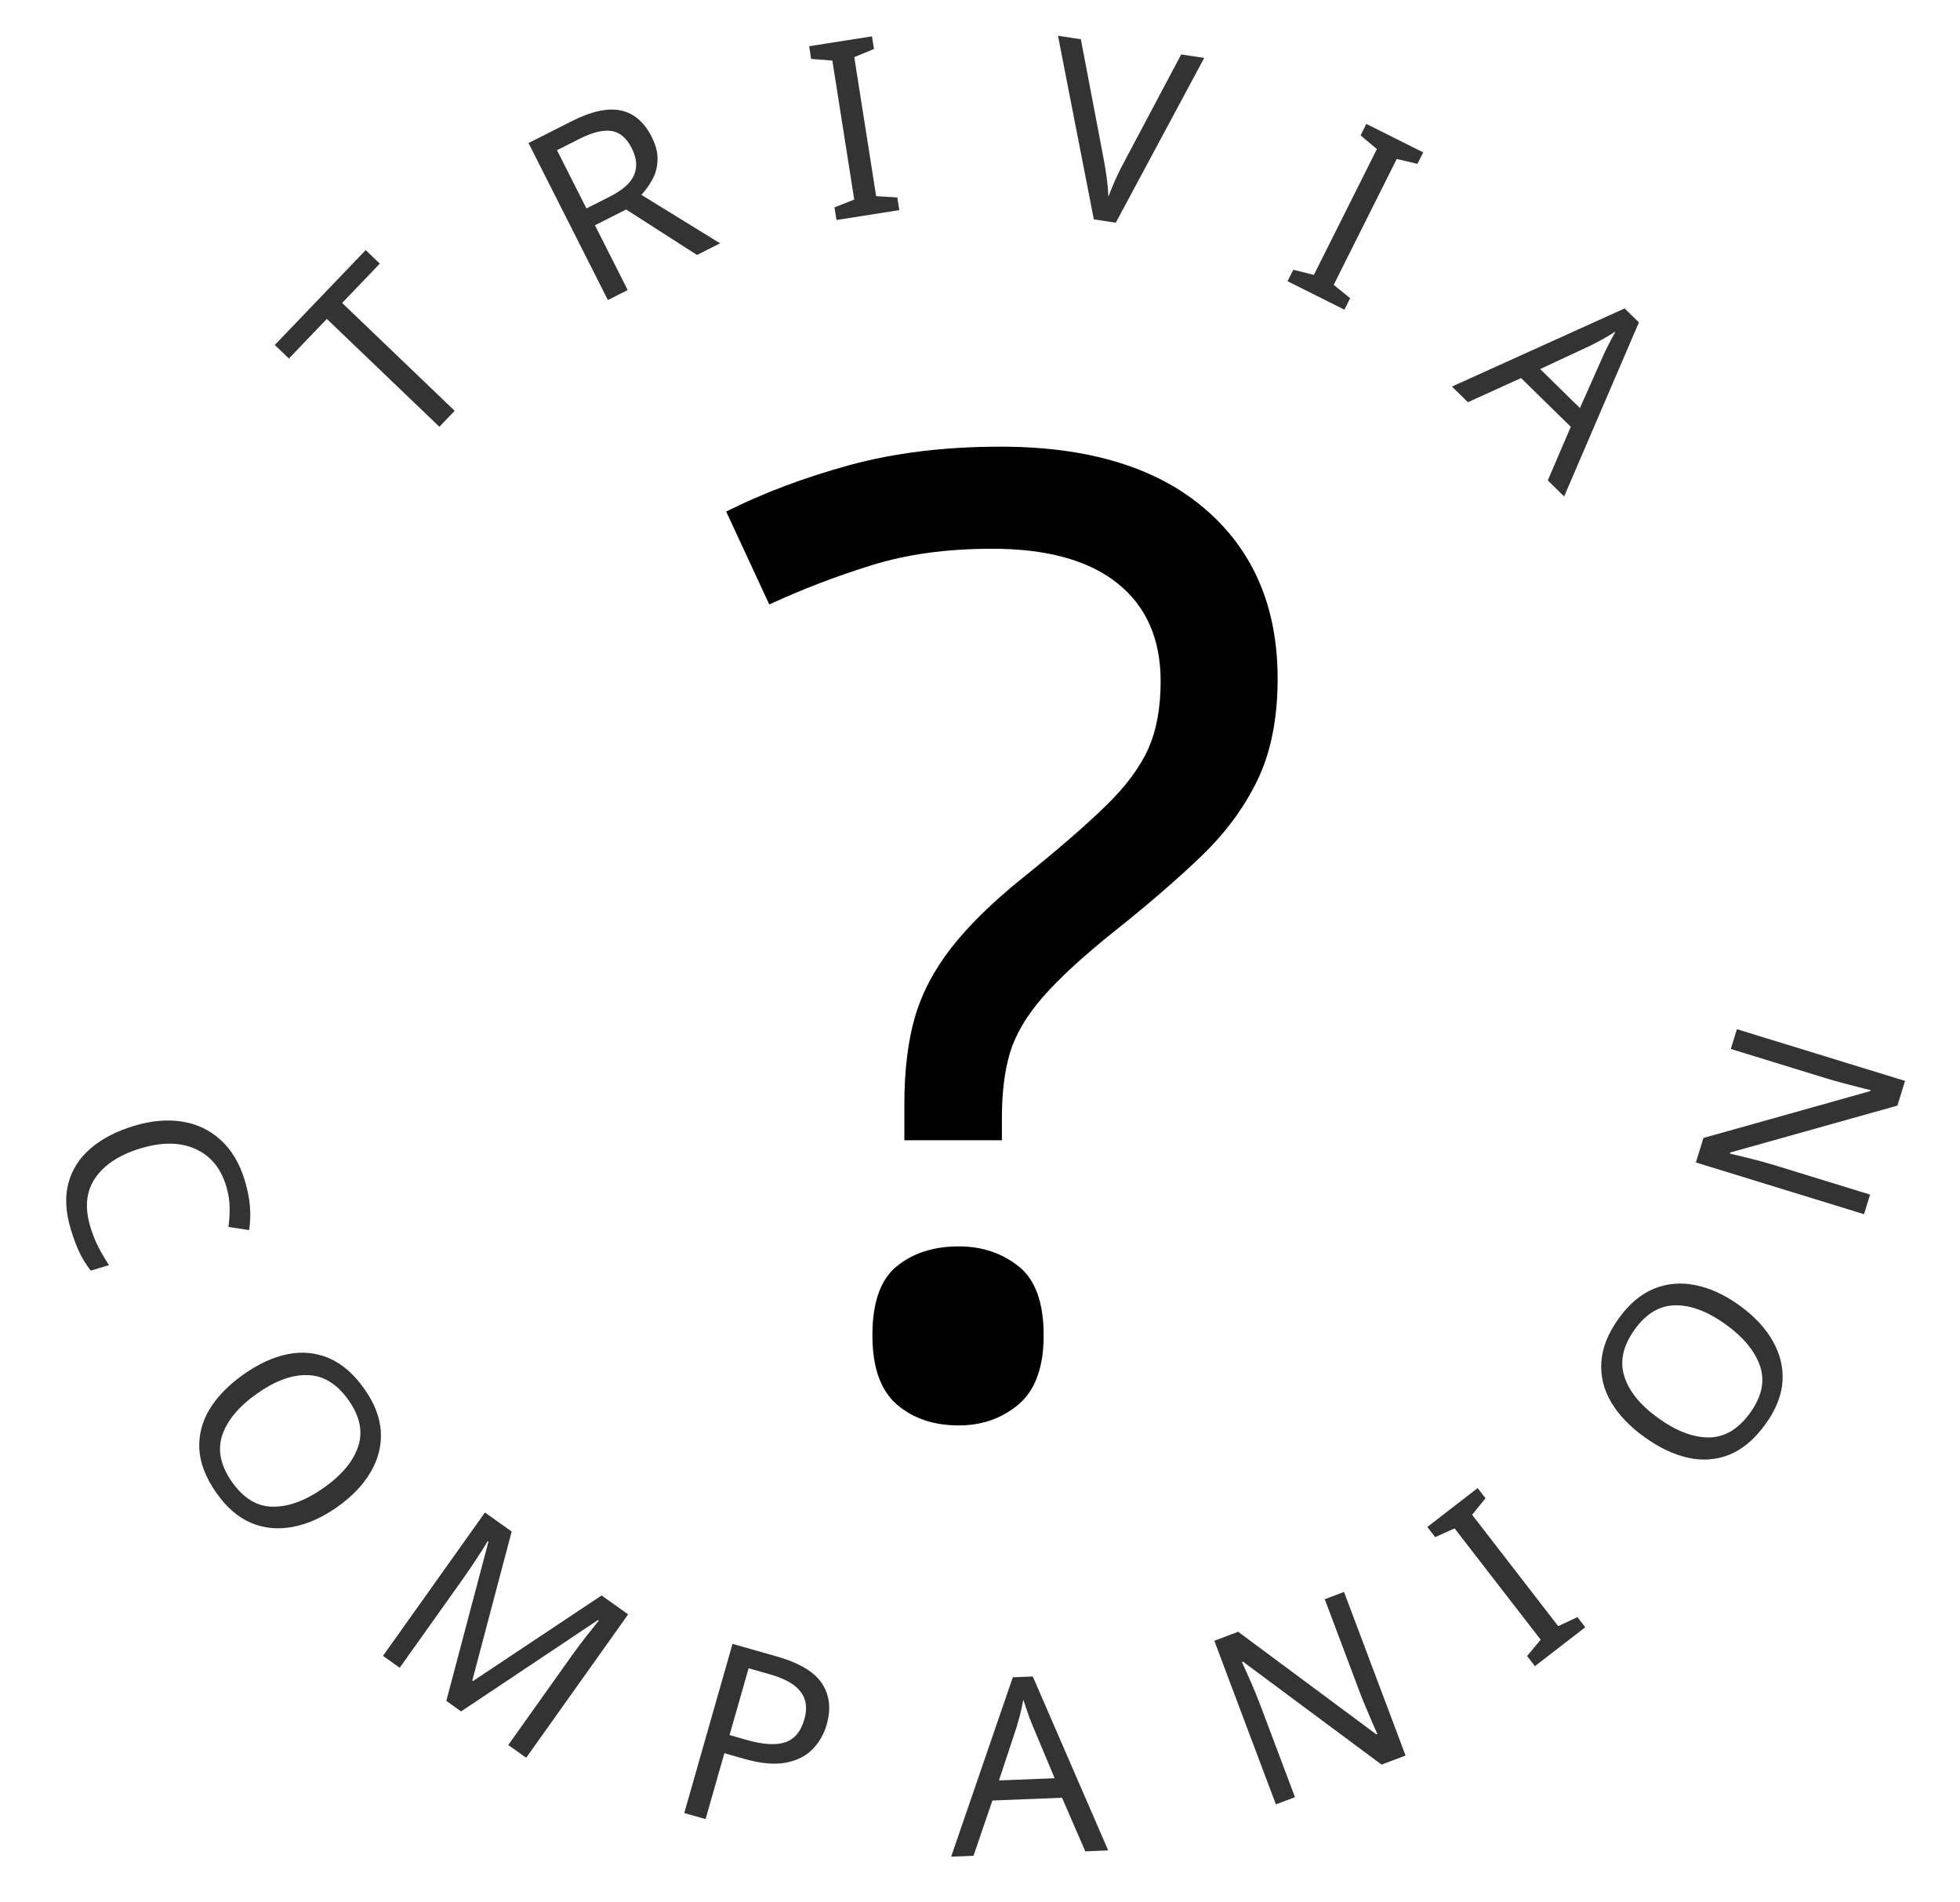
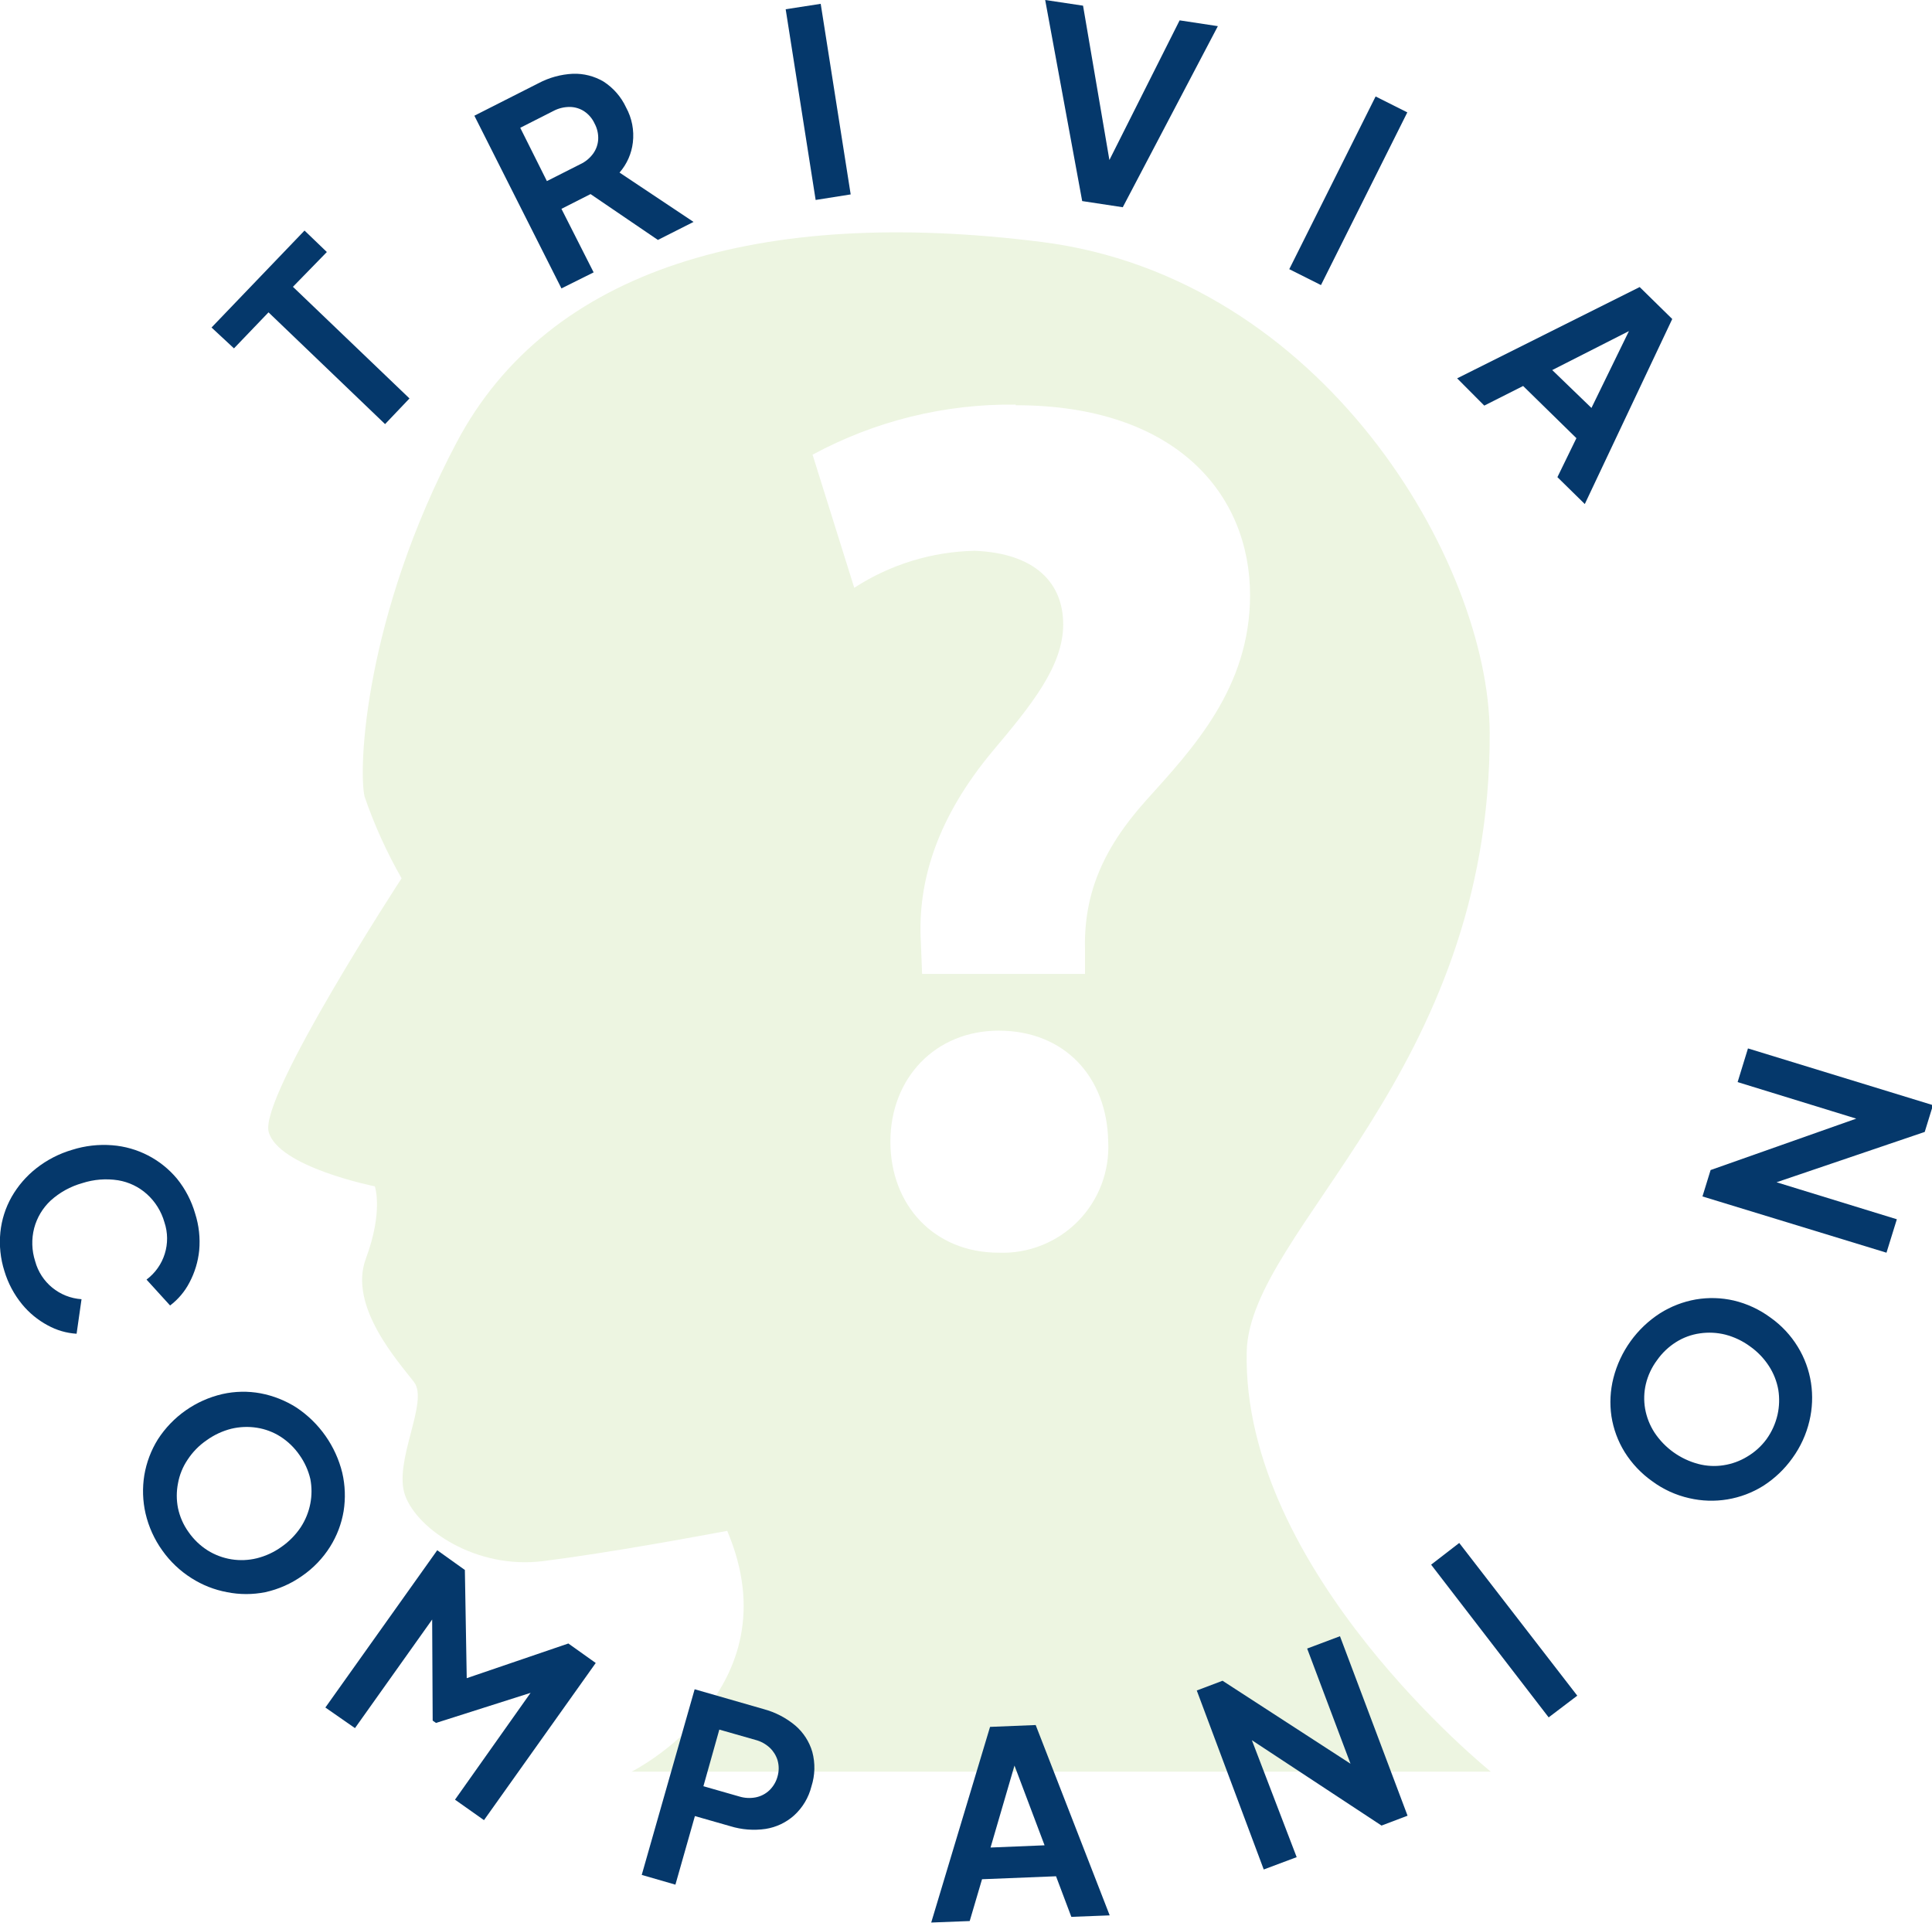
- <svg xmlns="http://www.w3.org/2000/svg" viewBox="0 0 167.12 162.15">
+ <svg xmlns="http://www.w3.org/2000/svg" id="Layer_1" data-name="Layer 1" viewBox="0 0 156.64 155.85">
  <defs>
-     <style>.cls-1{font-size:21px;fill:#333;font-family:BebasNeue, Bebas Neue;}.cls-2{font-size:113.1px;font-family:MyriadPro-Regular, Myriad Pro;}</style>
+     <style>.cls-1{fill:#edf5e1;}.cls-2{isolation:isolate;}.cls-3{fill:#05386b;}</style>
  </defs>
+   <path class="cls-1" d="M58.18,146.07h69.66S107.63,129.82,108.05,112c.26-9.93,19.79-22.56,19.7-50.14-.07-13.87-13.52-36.93-36.36-39.8S51.45,24.22,44,38.3s-8,26.44-7.47,28.73a38.64,38.64,0,0,0,3,6.62S28,91.32,28.75,94.19s8.61,4.43,8.61,4.43.71,2-.73,5.87,2.68,8.39,3.91,10-1.72,6.46-.72,9.2,5.75,6,11.2,5.31,12.47-2,14.91-2.45C71.42,139.45,58.18,146.07,58.18,146.07ZM87.94,104c-5.23,0-8.78-3.85-8.78-9s3.64-9,8.78-9c5.33,0,8.79,3.74,8.88,9A8.57,8.57,0,0,1,87.94,104Zm1.38-68.7c13,0,19,7.21,19,15.4,0,7.5-4.64,12.43-8.38,16.58s-5.14,7.9-5,12.34v1.78H81.73l-.1-2.57c-.29-5,1.38-10.17,5.82-15.49,3.16-3.75,5.72-6.91,5.72-10.27S90.91,47.3,86,47.1a18.64,18.64,0,0,0-9.77,3L72.85,39.31A33.69,33.69,0,0,1,89.32,35.25Z" transform="translate(-6.97 -2.45)" />
  <g id="Layer_2" data-name="Layer 2">
    <g id="Logo_2" data-name="Logo 2">
-       <g id="_Your_Text_Here_" data-name="[Your Text Here]">
-         <text class="cls-1" transform="matrix(0.69, -0.72, 0.72, 0.69, 34.09, 39.91)">T</text>
-         <text class="cls-1" transform="translate(50.02 26.5) rotate(-26.82)">R</text>
-         <text class="cls-1" transform="translate(70.49 18.89) rotate(-8.94)">I</text>
-         <text class="cls-1" transform="matrix(0.99, 0.15, -0.15, 0.99, 87.96, 17.9)">V</text>
-         <text class="cls-1" transform="translate(109.03 23.6) rotate(26.6)">I</text>
-         <text class="cls-1" transform="translate(123.8 32.96) rotate(44.4)">A</text>
-         <text class="cls-1" transform="translate(3.87 96.94) rotate(73.19)">C</text>
-         <text class="cls-1" transform="translate(13.89 120.46) rotate(54.86)">O</text>
-         <text class="cls-1" transform="translate(31 140.01) rotate(35.42)">M</text>
-         <text class="cls-1" transform="translate(56.39 154.03) rotate(15.92)">P</text>
-         <text class="cls-1" transform="matrix(1, -0.04, 0.04, 1, 81.1, 158.31)">A</text>
-         <text class="cls-1" transform="matrix(0.93, -0.35, 0.35, 0.93, 106.9, 154.56)">N</text>
-         <text class="cls-1" transform="translate(130.21 142.58) rotate(-37.71)">I</text>
-         <text class="cls-1" transform="translate(145.57 127.97) rotate(-54.22)">O</text>
-         <text class="cls-1" transform="translate(158.34 105.47) rotate(-72.9)">N</text>
-         <text class="cls-2" transform="translate(60.49 119.96) scale(1.05 1)">?</text>
+       <g id="_Your_Text_Here_" data-name=" Your Text Here ">
+         <g class="cls-2">
+           <path class="cls-3" d="M38.19,36.83l-9.45-9.06-2.8,2.92L24.12,29l7.54-7.86,1.81,1.74L30.72,25.7l9.45,9.05Z" transform="translate(-6.97 -2.45)" />
+         </g>
+         <g class="cls-2">
+           <path class="cls-3" d="M52.49,25.83l-7.06-14,5.21-2.64a6.64,6.64,0,0,1,2.78-.76,4.59,4.59,0,0,1,2.48.63,5,5,0,0,1,1.83,2.1A4.74,4.74,0,0,1,58.28,14a4.51,4.51,0,0,1-1.08,2.44l6,4-2.89,1.46L53.8,17.47,56,17.6l-3.51,1.78,2.61,5.15Zm-1.18-8.7L54,15.77a2.7,2.7,0,0,0,1.07-.88,2.18,2.18,0,0,0,.4-1.15,2.46,2.46,0,0,0-.29-1.27,2.39,2.39,0,0,0-.85-1,2.17,2.17,0,0,0-1.17-.35,2.81,2.81,0,0,0-1.33.33l-2.68,1.36Z" transform="translate(-6.97 -2.45)" />
+         </g>
+         <g class="cls-2">
+           <path class="cls-3" d="M73.1,18.66,70.67,3.2l2.84-.44,2.43,15.45Z" transform="translate(-6.97 -2.45)" />
+         </g>
+         <g class="cls-2">
+           <path class="cls-3" d="M94.71,18.75l-3-16.3,3.07.46,2.3,13.47-.6-.09L102.61,4.1l3.1.47L98,19.25Z" transform="translate(-6.97 -2.45)" />
+         </g>
+         <g class="cls-2">
+           <path class="cls-3" d="M111.5,24.27l7-14,2.57,1.29-7,14Z" transform="translate(-6.97 -2.45)" />
+         </g>
+         <g class="cls-2">
+           <path class="cls-3" d="M125.11,33.12l14.8-7.4,2.64,2.59-7.09,15-2.22-2.18,1.54-3.16-4.32-4.23-3.15,1.59Zm7.71-.67L136,35.52l3.59-7.36.57.56Z" transform="translate(-6.97 -2.45)" />
+         </g>
+         <g class="cls-2">
+           <path class="cls-3" d="M7.33,105.5A7.84,7.84,0,0,1,7,102.34a7.33,7.33,0,0,1,.91-2.86,8,8,0,0,1,2-2.32,8.63,8.63,0,0,1,2.91-1.5,8.53,8.53,0,0,1,3.25-.37A7.61,7.61,0,0,1,21.32,98a8.05,8.05,0,0,1,1.47,2.82,7.57,7.57,0,0,1,.33,3,7.06,7.06,0,0,1-.79,2.6,5.52,5.52,0,0,1-1.57,1.86l-1.91-2.1a4.15,4.15,0,0,0,1.45-4.65,4.86,4.86,0,0,0-1.42-2.28,4.62,4.62,0,0,0-2.33-1.12,6.28,6.28,0,0,0-2.91.23,6.39,6.39,0,0,0-2.57,1.42,4.72,4.72,0,0,0-1.33,2.23,4.82,4.82,0,0,0,.08,2.68,4.18,4.18,0,0,0,3.76,3.08l-.4,2.8a5.55,5.55,0,0,1-2.34-.68,6.91,6.91,0,0,1-2.09-1.72A7.81,7.81,0,0,1,7.33,105.5Z" transform="translate(-6.97 -2.45)" />
+         </g>
+         <g class="cls-2">
+           <path class="cls-3" d="M20.13,128.14a8.42,8.42,0,0,1-1.36-3,8.11,8.11,0,0,1-.1-3.1,8,8,0,0,1,1.1-2.91A8.5,8.5,0,0,1,25,115.46a7.72,7.72,0,0,1,3.1-.06A8.29,8.29,0,0,1,31,116.55a8.91,8.91,0,0,1,3.72,5.29,8.17,8.17,0,0,1,.11,3.11,7.84,7.84,0,0,1-1.1,2.89,8.1,8.1,0,0,1-2.25,2.35,8.24,8.24,0,0,1-3,1.33,7.9,7.9,0,0,1-3.1,0,8.09,8.09,0,0,1-2.89-1.14A8.37,8.37,0,0,1,20.13,128.14Zm2.13-1.49a5.41,5.41,0,0,0,1.54,1.48,5.19,5.19,0,0,0,4,.64,5.86,5.86,0,0,0,2-.93,6,6,0,0,0,1.55-1.58,5.33,5.33,0,0,0,.78-1.92,5.24,5.24,0,0,0,0-2,5.54,5.54,0,0,0-.88-1.94,5.44,5.44,0,0,0-1.54-1.49,5,5,0,0,0-1.91-.72,5.37,5.37,0,0,0-2.07.08,5.9,5.9,0,0,0-2,.93,5.67,5.67,0,0,0-1.55,1.58,5,5,0,0,0-.78,1.92,5.19,5.19,0,0,0,0,2A5.12,5.12,0,0,0,22.26,126.65Z" transform="translate(-6.97 -2.45)" />
+         </g>
+         <g class="cls-2">
+           <path class="cls-3" d="M33.35,140.87l9.07-12.75,2.24,1.6.17,9.88-1.07-.75,9.29-3.17,2.22,1.58L46.21,150l-2.35-1.66L51,138.25l.75.87-9.43,3-.27-.19L42,132.12l.93.32-7.18,10.1Z" transform="translate(-6.97 -2.45)" />
+         </g>
+         <g class="cls-2">
+           <path class="cls-3" d="M59,154.44l4.29-15.05L68.89,141a6.7,6.7,0,0,1,2.56,1.33,4.46,4.46,0,0,1,1.38,2.14,4.94,4.94,0,0,1-.07,2.79,4.74,4.74,0,0,1-1.41,2.36,4.52,4.52,0,0,1-2.3,1.09,6.51,6.51,0,0,1-2.87-.22l-2.87-.82-1.58,5.56ZM64,147.25l2.9.83a2.77,2.77,0,0,0,1.36.07,2.25,2.25,0,0,0,1.09-.57,2.43,2.43,0,0,0,.66-1.12,2.38,2.38,0,0,0,0-1.32,2.35,2.35,0,0,0-.62-1,2.7,2.7,0,0,0-1.19-.65l-2.91-.83Z" transform="translate(-6.97 -2.45)" />
+         </g>
+         <g class="cls-2">
+           <path class="cls-3" d="M82.47,158.3l4.77-15.86,3.7-.15,6,15.43-3.11.12-1.24-3.29-6,.24-1,3.39Zm4.81-6.08,4.38-.18-2.89-7.66.8,0Z" transform="translate(-6.97 -2.45)" />
+         </g>
+         <g class="cls-2">
+           <path class="cls-3" d="M109.43,154,104,139.49l2.09-.79,12,7.78-1,.61-4.14-11,2.66-1,5.48,14.55-2.11.8-12-7.9.89-.58L112.1,153Z" transform="translate(-6.97 -2.45)" />
+         </g>
+         <g class="cls-2">
+           <path class="cls-3" d="M132.53,141.67,123,129.29l2.28-1.76,9.57,12.38Z" transform="translate(-6.97 -2.45)" />
+         </g>
+         <g class="cls-2">
+           <path class="cls-3" d="M152.3,120.64a8.59,8.59,0,0,1-2.37,2.26,7.93,7.93,0,0,1-6,1,8,8,0,0,1-3-1.37,8.25,8.25,0,0,1-2.24-2.37,7.78,7.78,0,0,1-1.07-2.9,7.93,7.93,0,0,1,.16-3.1,8.84,8.84,0,0,1,3.78-5.25,8.06,8.06,0,0,1,2.9-1.12,7.86,7.86,0,0,1,3.09.09,8.16,8.16,0,0,1,2.95,1.37,8,8,0,0,1,2.23,2.38,7.87,7.87,0,0,1,1.07,2.92,8.11,8.11,0,0,1-.13,3.1A8.4,8.4,0,0,1,152.3,120.64Zm-2.11-1.52a5.47,5.47,0,0,0,.9-2,5.39,5.39,0,0,0,.06-2,5.23,5.23,0,0,0-.76-1.93,5.84,5.84,0,0,0-1.54-1.6,5.91,5.91,0,0,0-2-.95,5.32,5.32,0,0,0-2.06-.1,4.89,4.89,0,0,0-1.92.7,5.4,5.4,0,0,0-1.55,1.47,5.29,5.29,0,0,0-.91,1.94,5,5,0,0,0-.06,2,5.23,5.23,0,0,0,.76,1.93,6.15,6.15,0,0,0,3.53,2.54,5,5,0,0,0,2.07.11,5.18,5.18,0,0,0,1.92-.7A5.27,5.27,0,0,0,150.19,119.12Z" transform="translate(-6.97 -2.45)" />
+         </g>
+         <g class="cls-2">
+           <path class="cls-3" d="M159.92,104,145,99.44l.66-2.14,13.6-4.8-.11,1.15-11.3-3.48.84-2.73,15,4.6-.67,2.17L149.3,98.87l.08-1.08,11.38,3.5Z" transform="translate(-6.97 -2.45)" />
+         </g>
      </g>
    </g>
  </g>
</svg>
